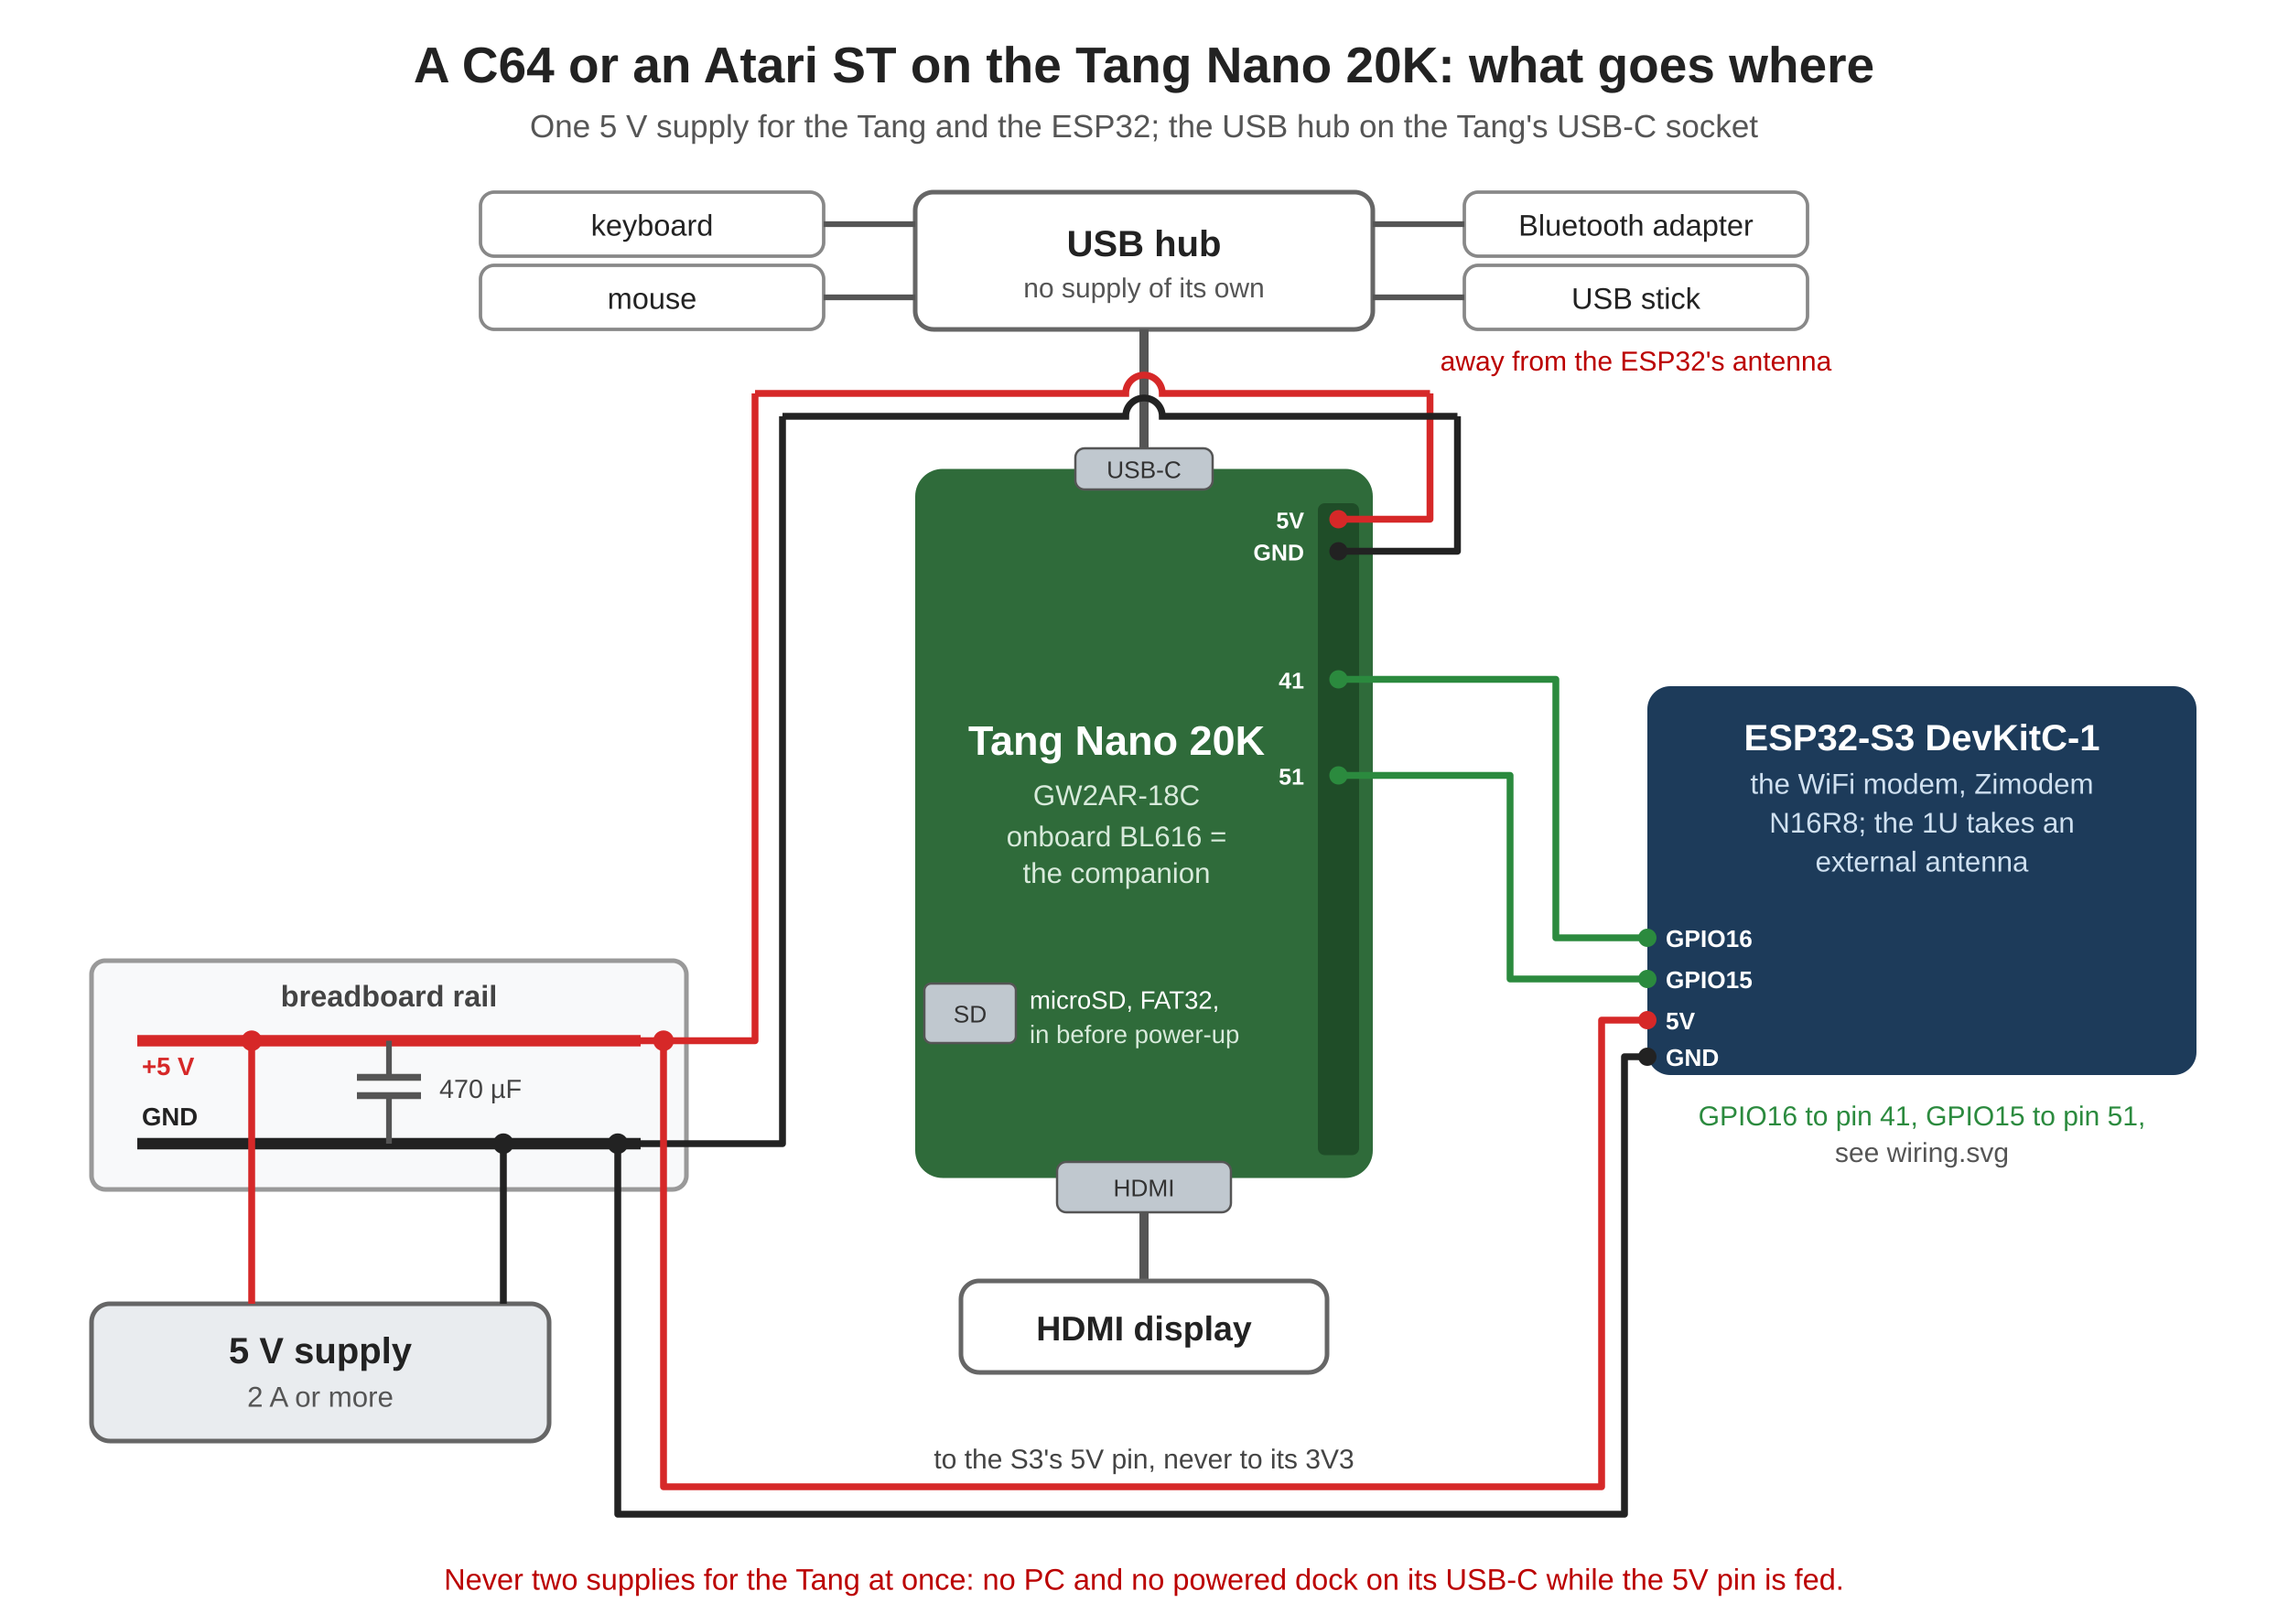
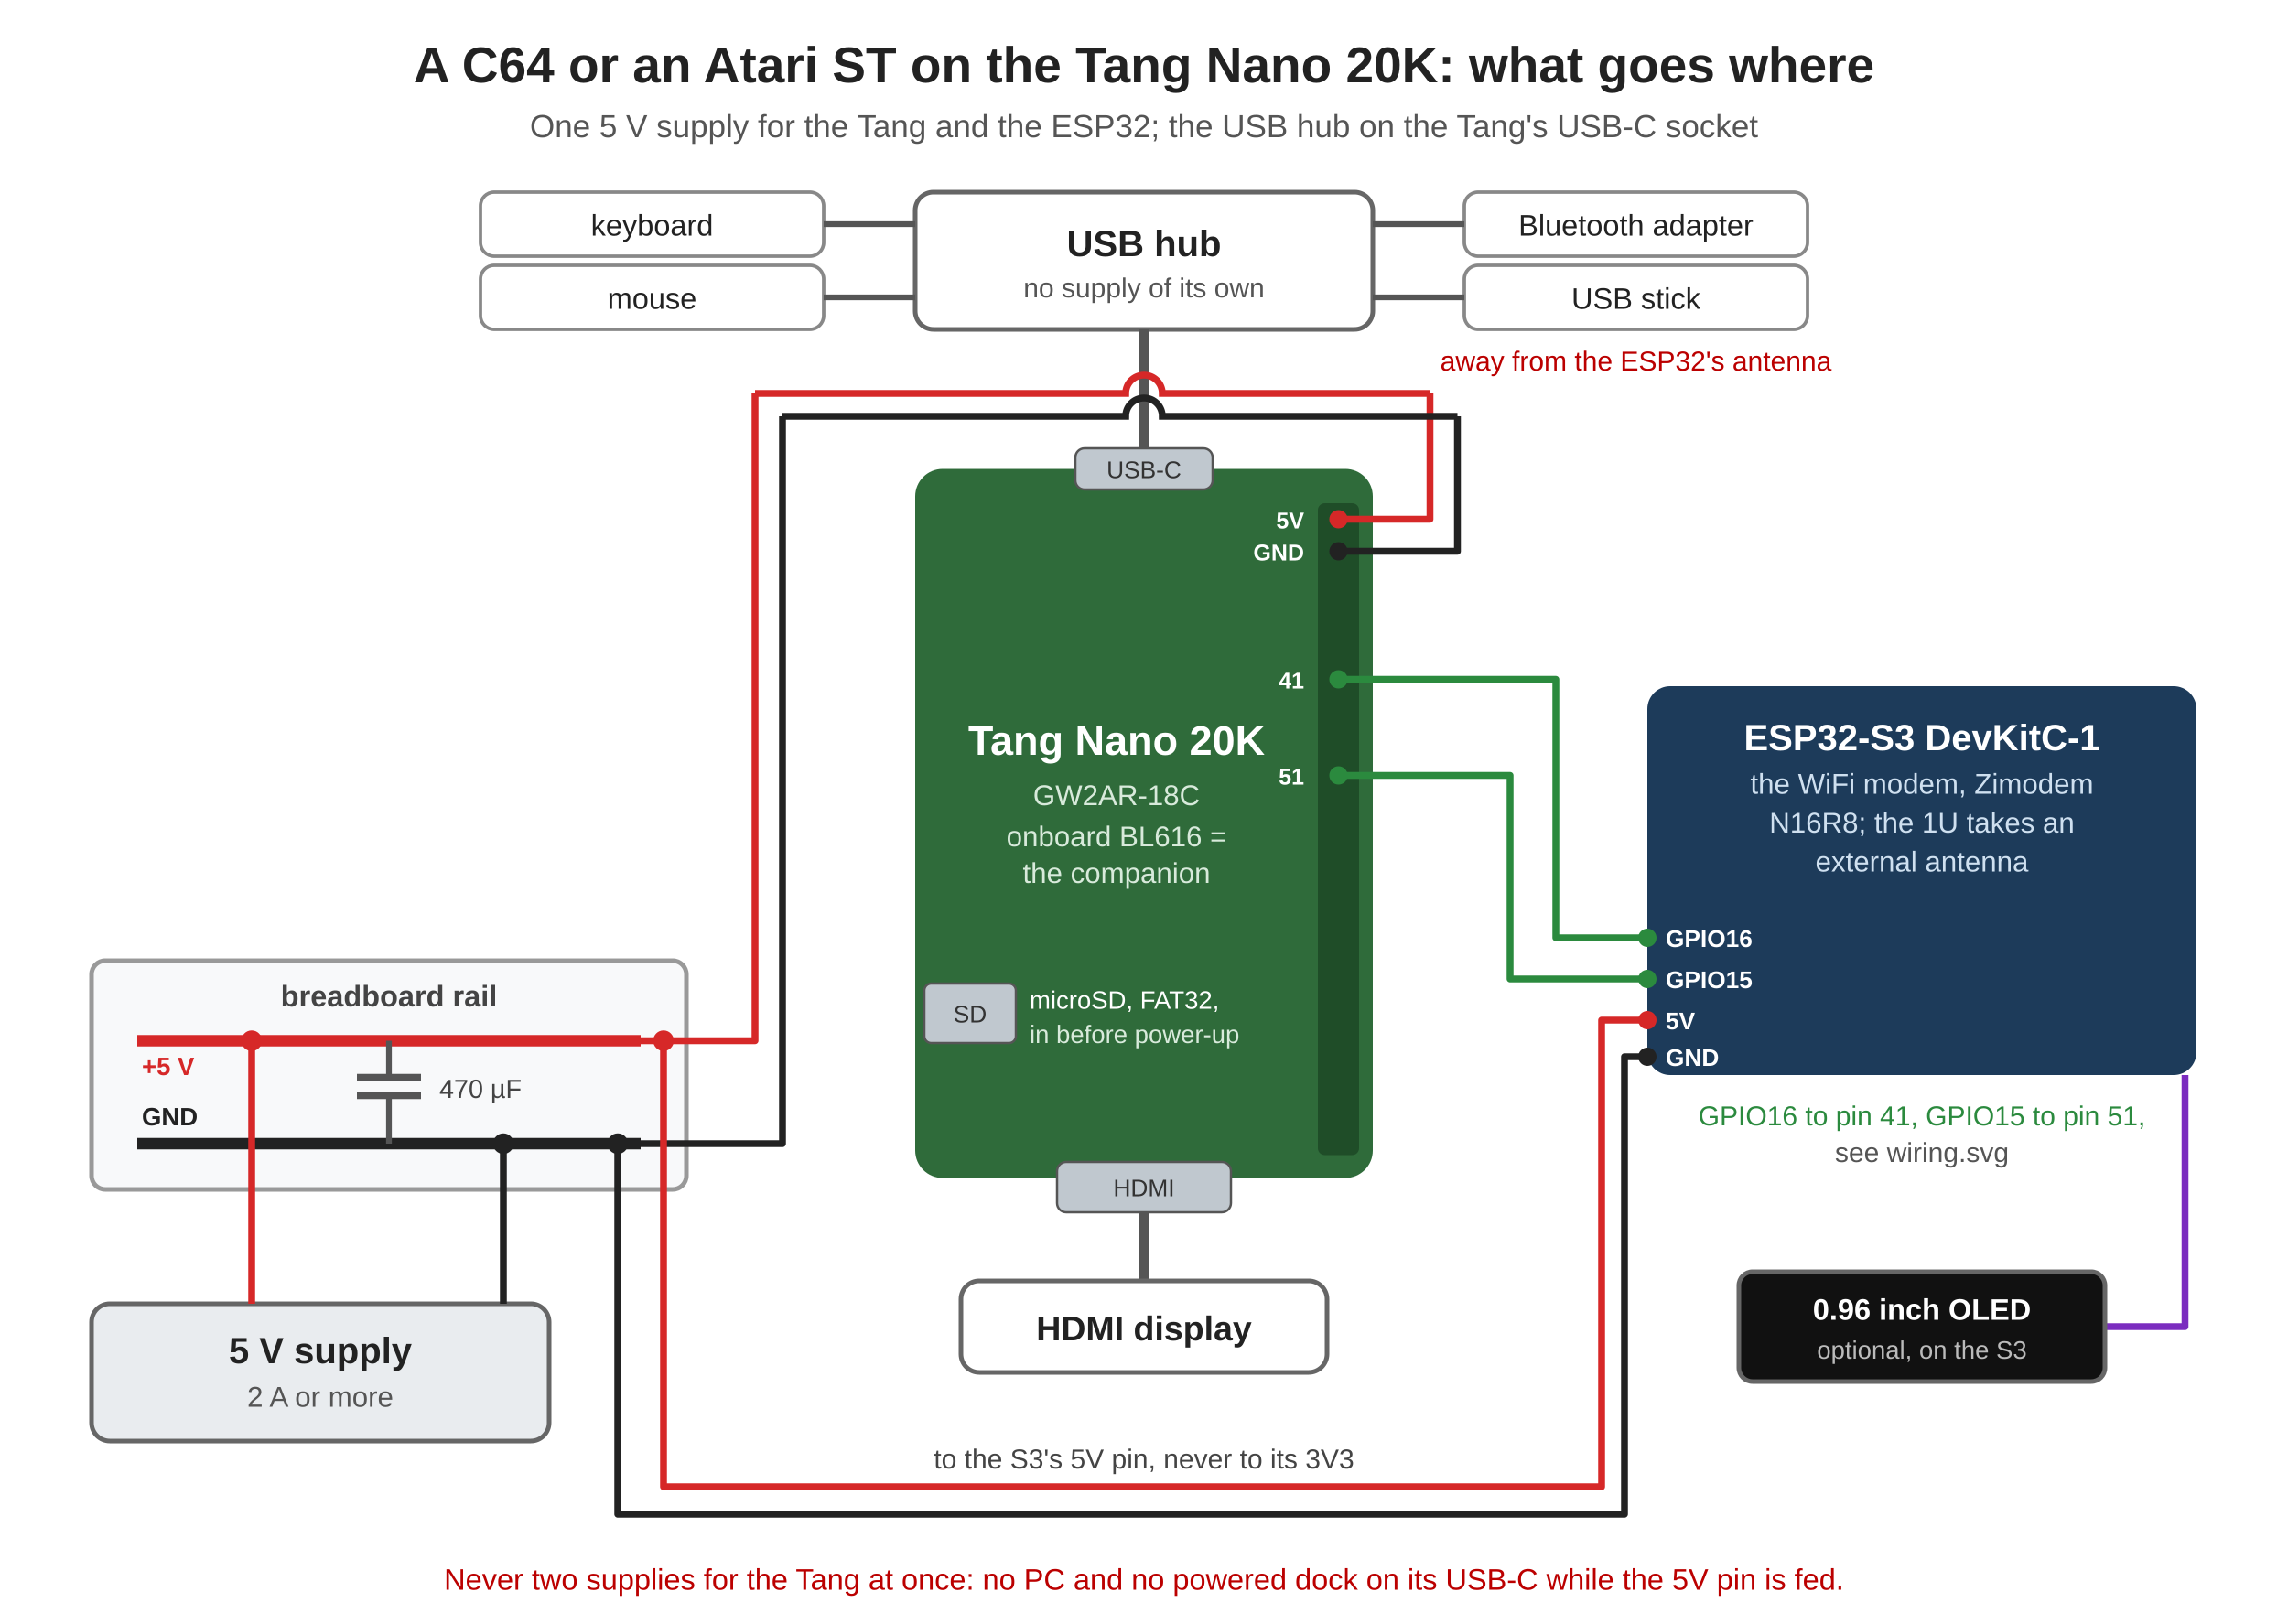
<svg xmlns="http://www.w3.org/2000/svg" viewBox="0 0 1000 710" font-family="Segoe UI, Arial, Helvetica, sans-serif">
  <rect width="1000" height="710" fill="#ffffff" />
  <text x="500" y="36" font-size="22" fill="#222" text-anchor="middle" font-weight="bold">A C64 or an Atari ST on the Tang Nano 20K: what goes where</text>
  <text x="500" y="60" font-size="14" fill="#555" text-anchor="middle">One 5 V supply for the Tang and the ESP32; the USB hub on the Tang's USB-C socket</text>
  <rect x="400" y="84" width="200" height="60" rx="8" fill="#fff" stroke="#666" stroke-width="2" />
  <text x="500" y="112" font-size="16" fill="#222" text-anchor="middle" font-weight="bold">USB hub</text>
  <text x="500" y="130" font-size="12" fill="#555" text-anchor="middle">no supply of its own</text>
  <rect x="210" y="84" width="150" height="28" rx="6" fill="#fff" stroke="#888" stroke-width="1.5" />
  <text x="285" y="103" font-size="13" fill="#222" text-anchor="middle">keyboard</text>
  <path d="M360 98 L400 98" fill="none" stroke="#555" stroke-width="2.5" stroke-linejoin="round" />
  <rect x="210" y="116" width="150" height="28" rx="6" fill="#fff" stroke="#888" stroke-width="1.5" />
  <text x="285" y="135" font-size="13" fill="#222" text-anchor="middle">mouse</text>
  <path d="M360 130 L400 130" fill="none" stroke="#555" stroke-width="2.5" stroke-linejoin="round" />
  <rect x="640" y="84" width="150" height="28" rx="6" fill="#fff" stroke="#888" stroke-width="1.5" />
  <text x="715" y="103" font-size="13" fill="#222" text-anchor="middle">Bluetooth adapter</text>
  <path d="M600 98 L640 98" fill="none" stroke="#555" stroke-width="2.5" stroke-linejoin="round" />
  <rect x="640" y="116" width="150" height="28" rx="6" fill="#fff" stroke="#888" stroke-width="1.5" />
  <text x="715" y="135" font-size="13" fill="#222" text-anchor="middle">USB stick</text>
  <path d="M600 130 L640 130" fill="none" stroke="#555" stroke-width="2.5" stroke-linejoin="round" />
  <text x="715" y="162" font-size="12" fill="#b00" text-anchor="middle">away from the ESP32's antenna</text>
  <path d="M500 144 L500 196" fill="none" stroke="#555" stroke-width="4" stroke-linejoin="round" />
  <rect x="400" y="205" width="200" height="310" rx="12" fill="#2f6b3a" stroke="none" stroke-width="2" />
  <rect x="470" y="196" width="60" height="18" rx="4" fill="#c0c8cf" stroke="#555" stroke-width="1" />
  <text x="500" y="209" font-size="10.5" fill="#333" text-anchor="middle">USB-C</text>
  <rect x="462" y="508" width="76" height="22" rx="4" fill="#c0c8cf" stroke="#555" stroke-width="1" />
  <text x="500" y="523" font-size="10.5" fill="#333" text-anchor="middle">HDMI</text>
  <text x="488" y="330" font-size="18" fill="#fff" text-anchor="middle" font-weight="bold">Tang Nano 20K</text>
  <text x="488" y="352" font-size="12.5" fill="#d8eadb" text-anchor="middle">GW2AR-18C</text>
  <text x="488" y="370" font-size="12.5" fill="#d8eadb" text-anchor="middle">onboard BL616 =</text>
  <text x="488" y="386" font-size="12.5" fill="#d8eadb" text-anchor="middle">the companion</text>
  <rect x="404" y="430" width="40" height="26" rx="3" fill="#c0c8cf" stroke="#555" stroke-width="1" />
  <text x="424" y="447" font-size="10.5" fill="#333" text-anchor="middle">SD</text>
  <text x="450" y="441" font-size="11" fill="#fff" text-anchor="start">microSD, FAT32,</text>
  <text x="450" y="456" font-size="11" fill="#d8eadb" text-anchor="start">in before power-up</text>
  <rect x="576" y="220" width="18" height="285" rx="3" fill="#1f4d28" stroke="none" stroke-width="2" />
  <circle cx="585" cy="227" r="4" fill="#d62828" />
  <circle cx="585" cy="241" r="4" fill="#222222" />
  <circle cx="585" cy="297" r="4" fill="#2b8a3e" />
  <circle cx="585" cy="339" r="4" fill="#2b8a3e" />
  <text x="570" y="231" font-size="10" fill="#fff" text-anchor="end" font-weight="bold">5V</text>
  <text x="570" y="245" font-size="10" fill="#fff" text-anchor="end" font-weight="bold">GND</text>
  <text x="570" y="301" font-size="10" fill="#fff" text-anchor="end" font-weight="bold">41</text>
  <text x="570" y="343" font-size="10" fill="#fff" text-anchor="end" font-weight="bold">51</text>
  <rect x="40" y="420" width="260" height="100" rx="6" fill="#f8f9fa" stroke="#999" stroke-width="2" />
  <text x="170" y="440" font-size="13" fill="#444" text-anchor="middle" font-weight="bold">breadboard rail</text>
  <path d="M60 455 L280 455" fill="none" stroke="#d62828" stroke-width="5" stroke-linejoin="round" />
  <path d="M60 500 L280 500" fill="none" stroke="#222222" stroke-width="5" stroke-linejoin="round" />
  <text x="62" y="470" font-size="11" fill="#d62828" text-anchor="start" font-weight="bold">+5 V</text>
  <text x="62" y="492" font-size="11" fill="#222222" text-anchor="start" font-weight="bold">GND</text>
  <path d="M170 455 L170 471" fill="none" stroke="#555" stroke-width="2.5" stroke-linejoin="round" />
  <path d="M156 471 L184 471" fill="none" stroke="#555" stroke-width="3" stroke-linejoin="round" />
  <path d="M156 479 L184 479" fill="none" stroke="#555" stroke-width="3" stroke-linejoin="round" />
  <path d="M170 479 L170 500" fill="none" stroke="#555" stroke-width="2.5" stroke-linejoin="round" />
  <text x="192" y="480" font-size="11.5" fill="#444" text-anchor="start">470 µF</text>
  <rect x="40" y="570" width="200" height="60" rx="8" fill="#e9ecef" stroke="#666" stroke-width="2" />
  <text x="140" y="596" font-size="16" fill="#222" text-anchor="middle" font-weight="bold">5 V supply</text>
  <text x="140" y="615" font-size="12.5" fill="#555" text-anchor="middle">2 A or more</text>
  <path d="M110 570 L110 455" fill="none" stroke="#d62828" stroke-width="3" stroke-linejoin="round" />
  <circle cx="110" cy="455" r="4.5" fill="#d62828" />
  <path d="M220 570 L220 500" fill="none" stroke="#222222" stroke-width="3" stroke-linejoin="round" />
  <circle cx="220" cy="500" r="4.5" fill="#222222" />
  <path d="M280 455 L330 455 L330 172" fill="none" stroke="#d62828" stroke-width="3" stroke-linejoin="round" />
  <path d="M330 172 L492 172 A8 8 0 0 1 508 172 L625 172" fill="none" stroke="#d62828" stroke-width="3" />
  <path d="M625 172 L625 227 L585 227" fill="none" stroke="#d62828" stroke-width="3" stroke-linejoin="round" />
  <path d="M280 500 L342 500 L342 182" fill="none" stroke="#222222" stroke-width="3" stroke-linejoin="round" />
  <path d="M342 182 L492 182 A8 8 0 0 1 508 182 L637 182" fill="none" stroke="#222222" stroke-width="3" />
  <path d="M637 182 L637 241 L585 241" fill="none" stroke="#222222" stroke-width="3" stroke-linejoin="round" />
  <rect x="720" y="300" width="240" height="170" rx="10" fill="#1d3b5a" stroke="none" stroke-width="2" />
  <text x="840" y="328" font-size="16" fill="#fff" text-anchor="middle" font-weight="bold">ESP32-S3 DevKitC-1</text>
  <text x="840" y="347" font-size="12.5" fill="#cfe0f0" text-anchor="middle">the WiFi modem, Zimodem</text>
  <text x="840" y="364" font-size="12.5" fill="#cfe0f0" text-anchor="middle">N16R8; the 1U takes an</text>
  <text x="840" y="381" font-size="12.5" fill="#cfe0f0" text-anchor="middle">external antenna</text>
  <circle cx="720" cy="410" r="4" fill="#2b8a3e" />
  <text x="728" y="414" font-size="10.5" fill="#fff" text-anchor="start" font-weight="bold">GPIO16</text>
  <circle cx="720" cy="428" r="4" fill="#2b8a3e" />
  <text x="728" y="432" font-size="10.5" fill="#fff" text-anchor="start" font-weight="bold">GPIO15</text>
  <circle cx="720" cy="446" r="4" fill="#d62828" />
  <text x="728" y="450" font-size="10.5" fill="#fff" text-anchor="start" font-weight="bold">5V</text>
  <circle cx="720" cy="462" r="4" fill="#222222" />
  <text x="728" y="466" font-size="10.5" fill="#fff" text-anchor="start" font-weight="bold">GND</text>
  <path d="M720 410 L680 410 L680 297 L585 297" fill="none" stroke="#2b8a3e" stroke-width="3" stroke-linejoin="round" />
  <path d="M720 428 L660 428 L660 339 L585 339" fill="none" stroke="#2b8a3e" stroke-width="3" stroke-linejoin="round" />
  <text x="840" y="492" font-size="12" fill="#2b8a3e" text-anchor="middle">GPIO16 to pin 41, GPIO15 to pin 51,</text>
  <text x="840" y="508" font-size="12" fill="#555" text-anchor="middle">see wiring.svg</text>
  <path d="M290 455 L290 650 L700 650 L700 446 L720 446" fill="none" stroke="#d62828" stroke-width="3" stroke-linejoin="round" />
  <circle cx="290" cy="455" r="4.5" fill="#d62828" />
  <path d="M270 500 L270 662 L710 662 L710 462 L720 462" fill="none" stroke="#222222" stroke-width="3" stroke-linejoin="round" />
  <circle cx="270" cy="500" r="4.5" fill="#222222" />
  <text x="500" y="642" font-size="12" fill="#444" text-anchor="middle">to the S3's 5V pin, never to its 3V3</text>
+   <path d="M955 470 L955 580 L920 580" fill="none" stroke="#7b2cbf" stroke-width="3" stroke-linejoin="round" />
+   <rect x="760" y="556" width="160" height="48" rx="6" fill="#111" stroke="#666" stroke-width="2" />
+   <text x="840" y="577" font-size="13" fill="#fff" text-anchor="middle" font-weight="bold">0.96 inch OLED</text>
+   <text x="840" y="594" font-size="11" fill="#bbb" text-anchor="middle">optional, on the S3</text>
  <path d="M500 530 L500 560" fill="none" stroke="#555" stroke-width="4" stroke-linejoin="round" />
  <rect x="420" y="560" width="160" height="40" rx="8" fill="#fff" stroke="#666" stroke-width="2" />
  <text x="500" y="586" font-size="15" fill="#222" text-anchor="middle" font-weight="bold">HDMI display</text>
  <text x="500" y="695" font-size="13" fill="#b00" text-anchor="middle">Never two supplies for the Tang at once: no PC and no powered dock on its USB-C while the 5V pin is fed.</text>
</svg>
